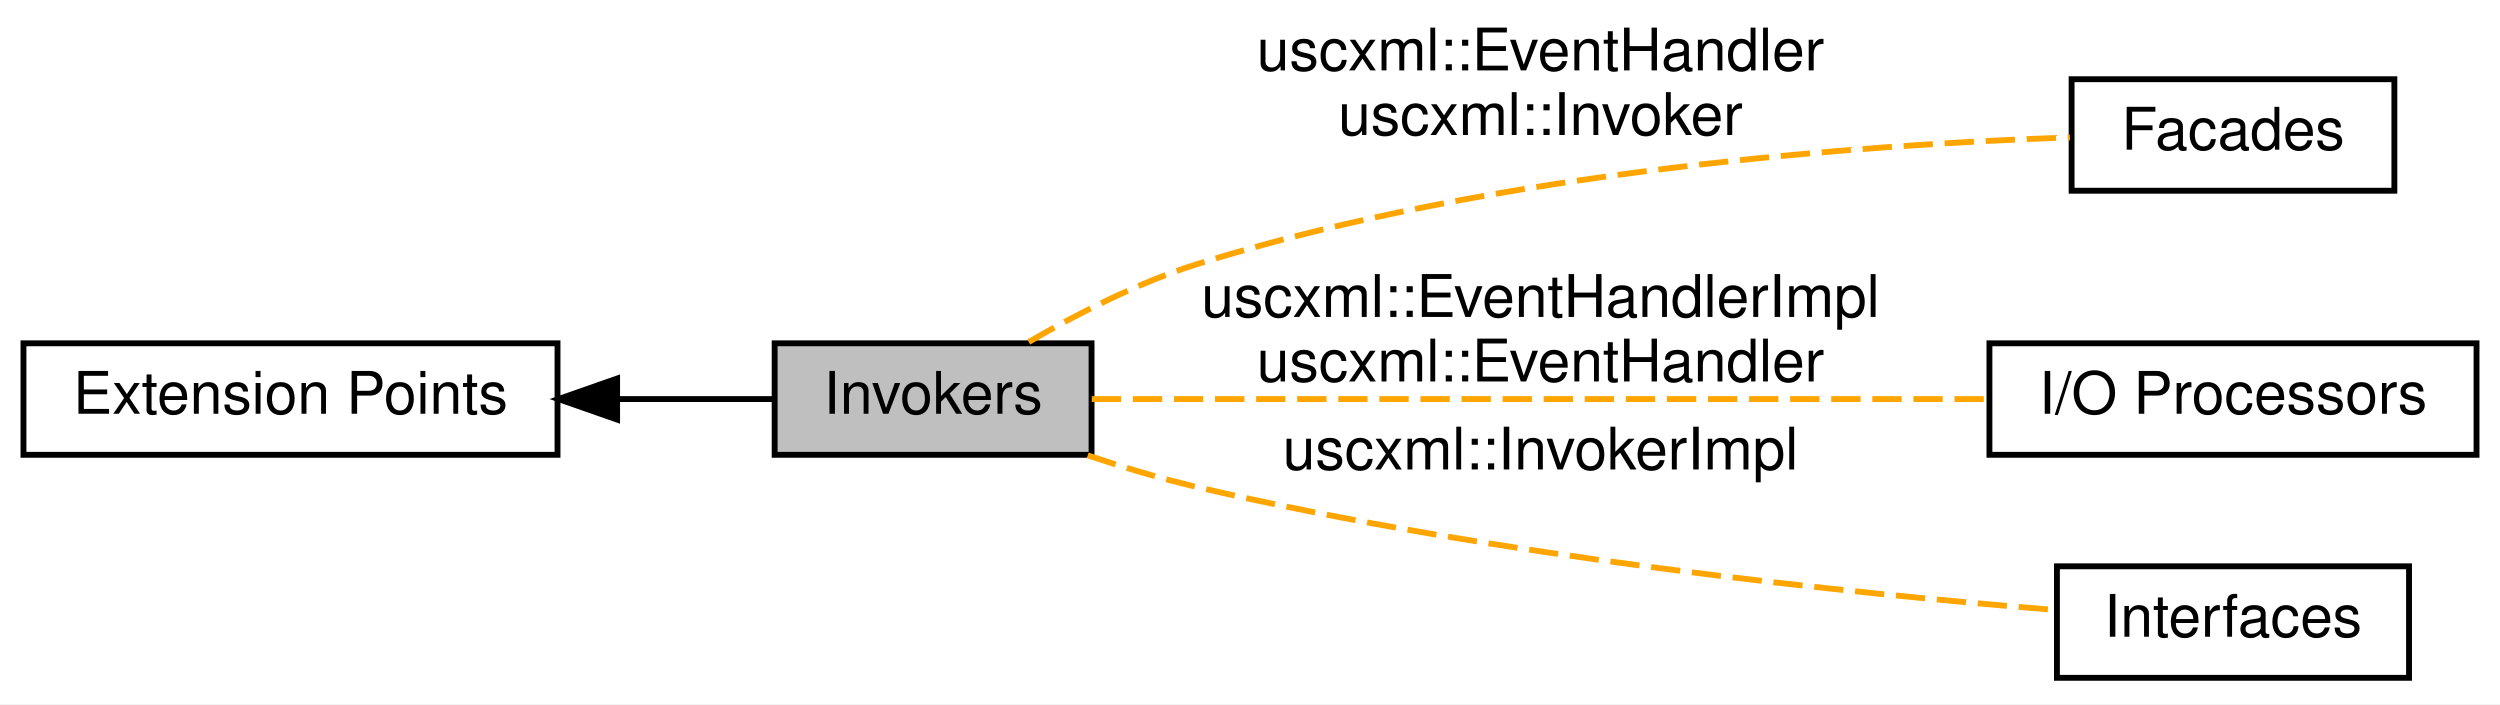
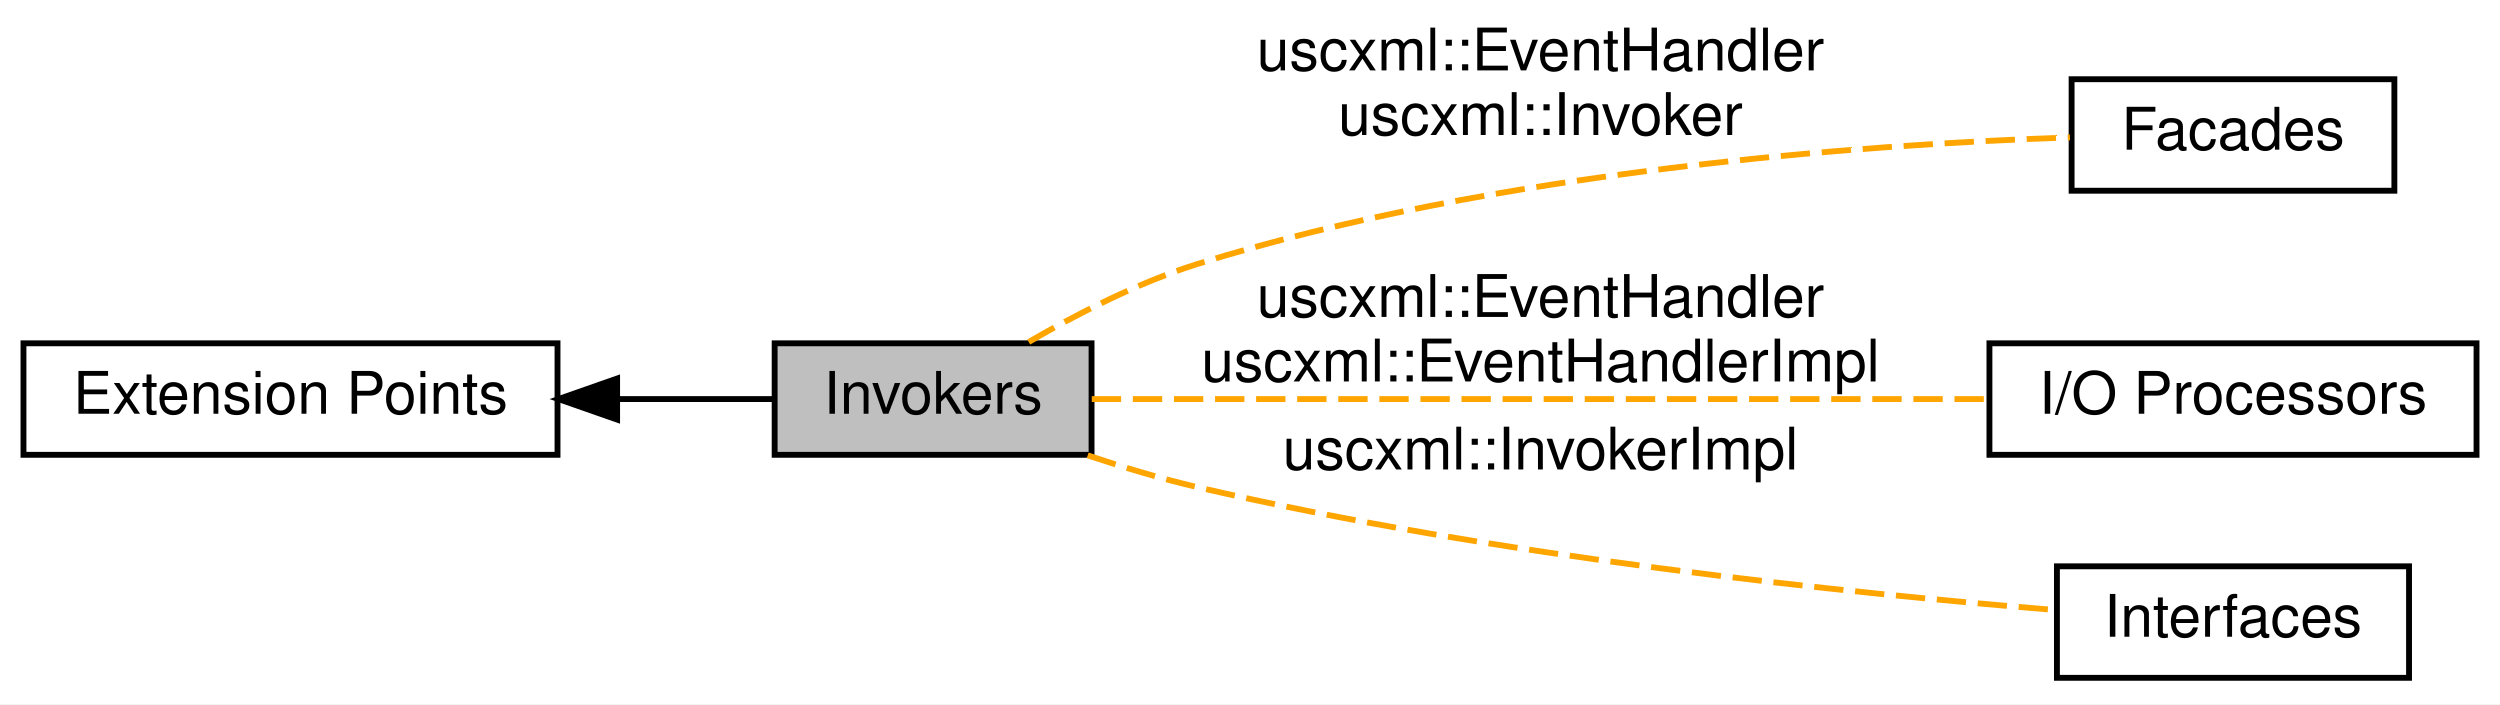
<svg xmlns="http://www.w3.org/2000/svg" xmlns:xlink="http://www.w3.org/1999/xlink" width="426pt" height="120pt" viewBox="0.00 0.00 426.00 120.00">
  <g id="graph0" class="graph" transform="scale(1 1) rotate(0) translate(4 116)">
    <polygon fill="white" stroke="none" points="-4,4 -4,-116 422,-116 422,4 -4,4" />
    <g id="node1" class="node">
      <g id="a_node1">
        <a xlink:href="group__extension.html" target="_top" xlink:title="Available extension points for the uSCXML intepreter. ">
          <polygon fill="white" stroke="black" points="0,-38.5 0,-57.5 91,-57.5 91,-38.5 0,-38.5" />
          <text text-anchor="middle" x="45.5" y="-45.5" font-family="Helvetica,sans-Serif" font-size="10.00">Extension Points</text>
        </a>
      </g>
    </g>
    <g id="node3" class="node">
      <polygon fill="#bfbfbf" stroke="black" points="128,-38.5 128,-57.5 182,-57.5 182,-38.5 128,-38.5" />
      <text text-anchor="middle" x="155" y="-45.5" font-family="Helvetica,sans-Serif" font-size="10.00">Invokers</text>
    </g>
    <g id="edge1" class="edge">
      <path fill="none" stroke="black" d="M101.175,-48C110.443,-48 119.675,-48 127.767,-48" />
      <polygon fill="black" stroke="black" points="101.156,-44.5 91.156,-48 101.156,-51.5 101.156,-44.5" />
    </g>
    <g id="node2" class="node">
      <g id="a_node2">
        <a xlink:href="group__facade.html" target="_top" xlink:title="User-facing facades for the implementations. ">
          <polygon fill="white" stroke="black" points="349,-83.5 349,-102.5 404,-102.5 404,-83.5 349,-83.5" />
          <text text-anchor="middle" x="376.5" y="-90.5" font-family="Helvetica,sans-Serif" font-size="10.00">Facades</text>
        </a>
      </g>
    </g>
    <g id="edge3" class="edge">
      <path fill="none" stroke="orange" stroke-dasharray="5,2" d="M171.296,-57.727C179.5,-62.49 189.964,-67.86 200,-71 250.994,-86.952 313.744,-91.383 348.712,-92.585" />
      <text text-anchor="middle" x="258.5" y="-104" font-family="Helvetica,sans-Serif" font-size="10.00">uscxml::EventHandler</text>
      <text text-anchor="middle" x="258.5" y="-93" font-family="Helvetica,sans-Serif" font-size="10.00">uscxml::Invoker</text>
    </g>
    <g id="node4" class="node">
      <g id="a_node4">
        <a xlink:href="group__ioproc.html" target="_top" xlink:title="Custom In-/Ouput processors. ">
          <polygon fill="white" stroke="black" points="335,-38.5 335,-57.5 418,-57.5 418,-38.5 335,-38.5" />
          <text text-anchor="middle" x="376.5" y="-45.5" font-family="Helvetica,sans-Serif" font-size="10.00">I/O Processors</text>
        </a>
      </g>
    </g>
    <g id="edge2" class="edge">
      <path fill="none" stroke="orange" stroke-dasharray="5,2" d="M182.041,-48C219.857,-48 290.318,-48 334.963,-48" />
-       <text text-anchor="middle" x="258.5" y="-62" font-family="Helvetica,sans-Serif" font-size="10.00">uscxml::EventHandlerImpl</text>
-       <text text-anchor="middle" x="258.5" y="-51" font-family="Helvetica,sans-Serif" font-size="10.00">uscxml::EventHandler</text>
+       <text text-anchor="middle" x="258.5" y="-62" font-family="Helvetica,sans-Serif" font-size="10.00">uscxml::EventHandler</text>
+       <text text-anchor="middle" x="258.5" y="-51" font-family="Helvetica,sans-Serif" font-size="10.00">uscxml::EventHandlerImpl</text>
    </g>
    <g id="node5" class="node">
      <g id="a_node5">
        <a xlink:href="group__abstract.html" target="_top" xlink:title="Base classes as interfaces for implementations. ">
          <polygon fill="white" stroke="black" points="346.5,-0.5 346.5,-19.5 406.5,-19.5 406.5,-0.5 346.5,-0.5" />
          <text text-anchor="middle" x="376.5" y="-7.5" font-family="Helvetica,sans-Serif" font-size="10.00">Interfaces</text>
        </a>
      </g>
    </g>
    <g id="edge4" class="edge">
      <path fill="none" stroke="orange" stroke-dasharray="5,2" d="M181.344,-38.405C187.391,-36.383 193.87,-34.432 200,-33 250.721,-21.154 311.214,-14.912 346.303,-12.046" />
      <text text-anchor="middle" x="258.5" y="-36" font-family="Helvetica,sans-Serif" font-size="10.00">uscxml::InvokerImpl</text>
    </g>
  </g>
</svg>
